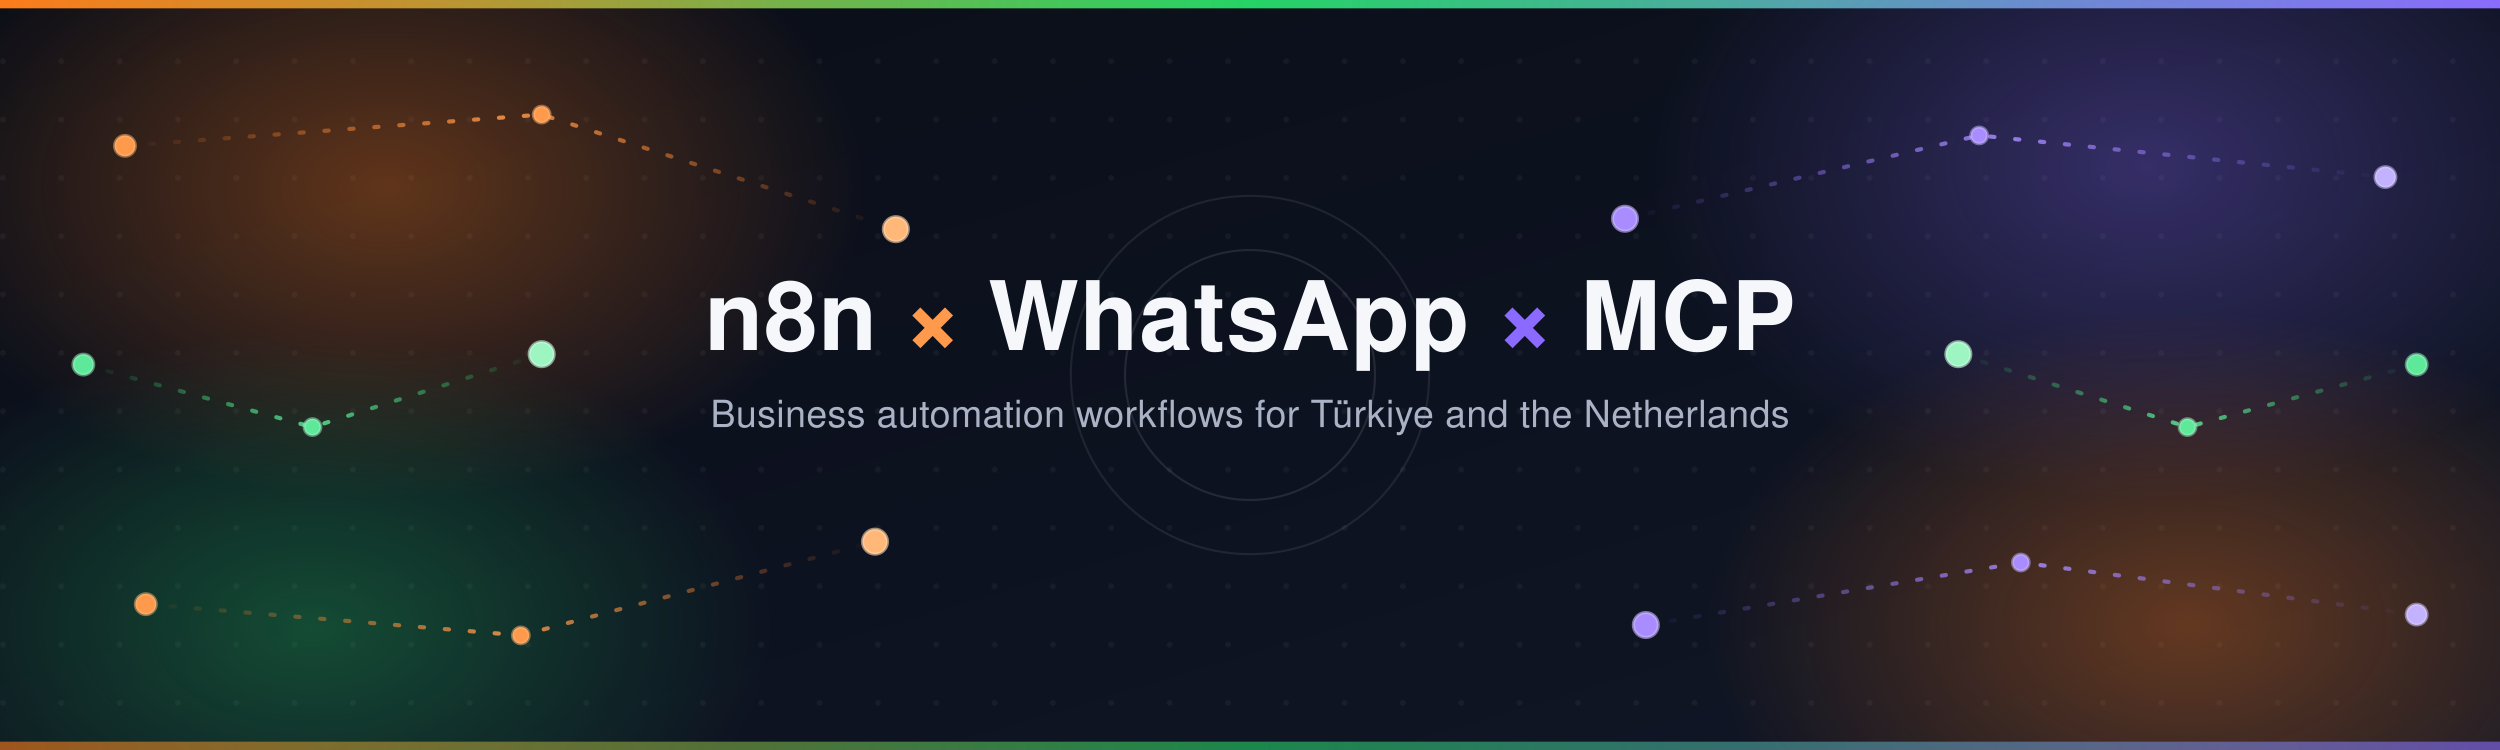
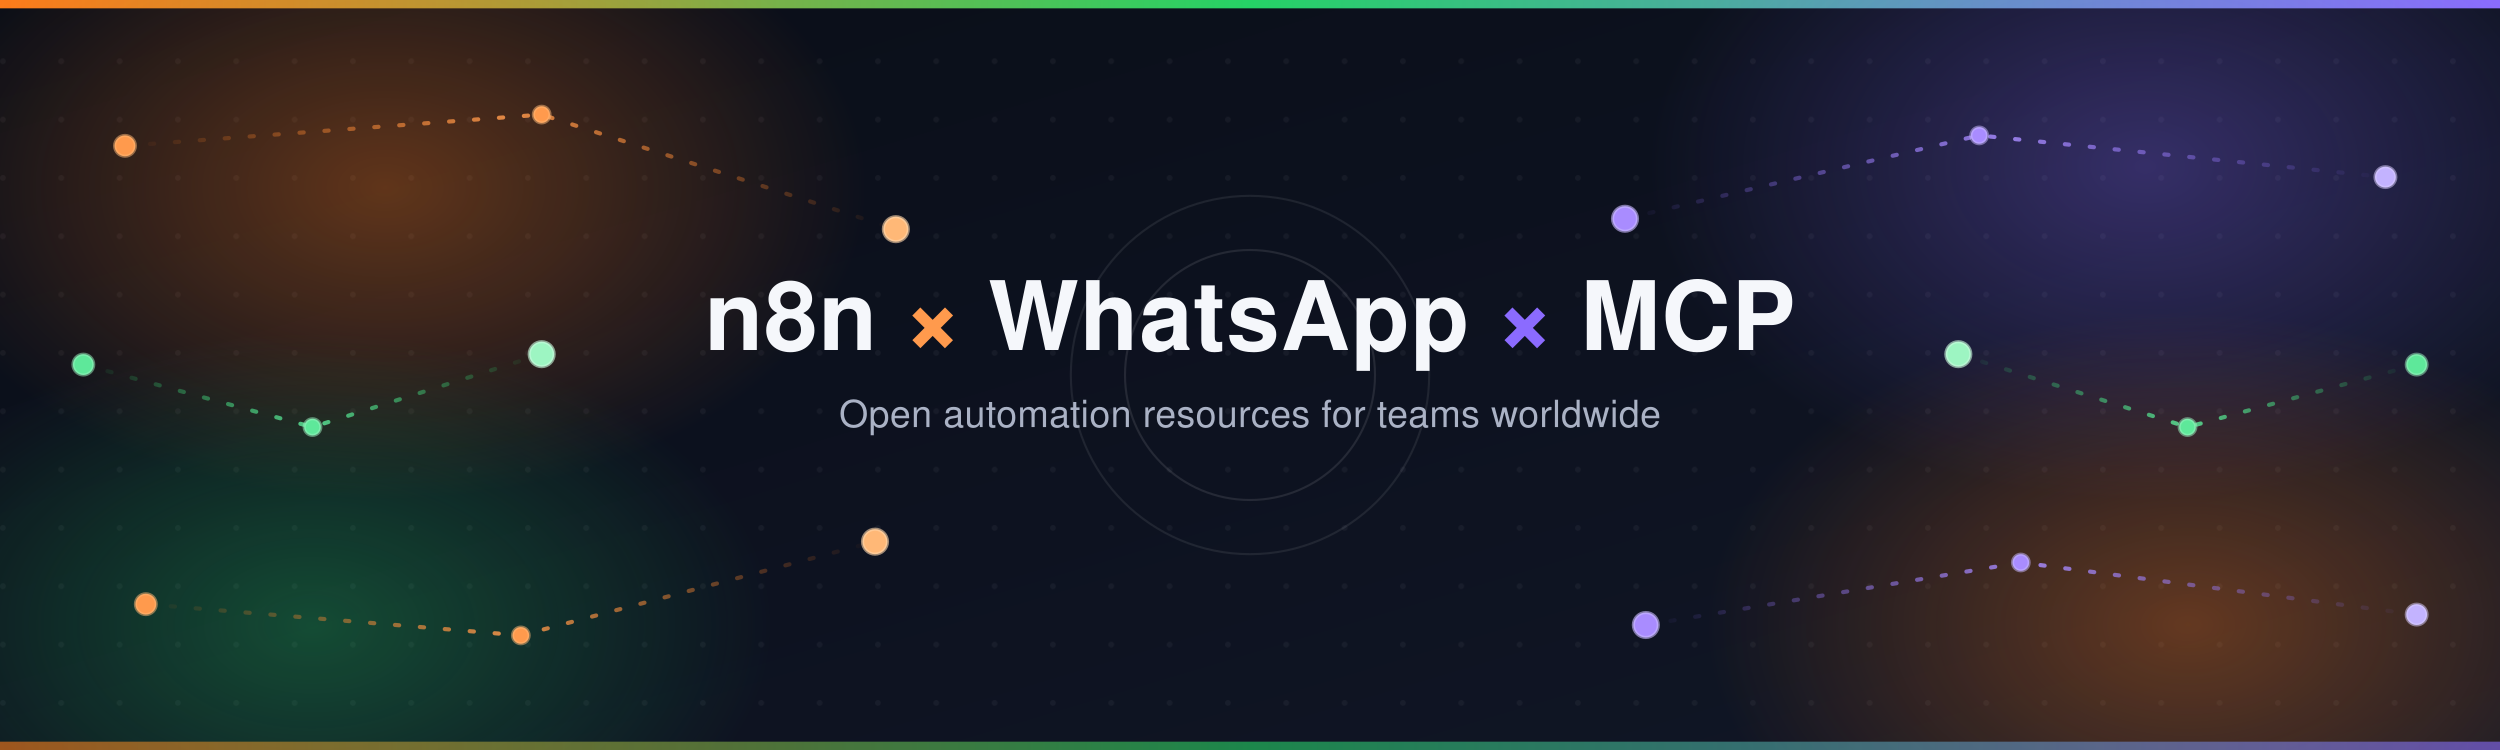
<svg xmlns="http://www.w3.org/2000/svg" width="1200" height="360" viewBox="0 0 1200 360" role="img" aria-labelledby="heroTitle heroDesc">
  <defs>
    <linearGradient id="bgGrad" x1="0%" y1="0%" x2="100%" y2="100%">
      <stop offset="0%" stop-color="#0a0e17" />
      <stop offset="55%" stop-color="#0d1220" />
      <stop offset="100%" stop-color="#111726" />
    </linearGradient>
    <radialGradient id="glowOrange" cx="50%" cy="50%" r="50%">
      <stop offset="0%" stop-color="#ff7a1a" stop-opacity="0.35" />
      <stop offset="100%" stop-color="#ff7a1a" stop-opacity="0" />
    </radialGradient>
    <radialGradient id="glowGreen" cx="50%" cy="50%" r="50%">
      <stop offset="0%" stop-color="#25d366" stop-opacity="0.30" />
      <stop offset="100%" stop-color="#25d366" stop-opacity="0" />
    </radialGradient>
    <radialGradient id="glowViolet" cx="50%" cy="50%" r="50%">
      <stop offset="0%" stop-color="#8b6bff" stop-opacity="0.32" />
      <stop offset="100%" stop-color="#8b6bff" stop-opacity="0" />
    </radialGradient>
    <linearGradient id="lineOrange" x1="0%" y1="0%" x2="100%" y2="0%">
      <stop offset="0%" stop-color="#ff7a1a" stop-opacity="0" />
      <stop offset="50%" stop-color="#ff9a4d" stop-opacity="0.85" />
      <stop offset="100%" stop-color="#ff7a1a" stop-opacity="0" />
    </linearGradient>
    <linearGradient id="lineGreen" x1="0%" y1="0%" x2="100%" y2="0%">
      <stop offset="0%" stop-color="#25d366" stop-opacity="0" />
      <stop offset="50%" stop-color="#5ee89a" stop-opacity="0.85" />
      <stop offset="100%" stop-color="#25d366" stop-opacity="0" />
    </linearGradient>
    <linearGradient id="lineViolet" x1="0%" y1="0%" x2="100%" y2="0%">
      <stop offset="0%" stop-color="#8b6bff" stop-opacity="0" />
      <stop offset="50%" stop-color="#a98cff" stop-opacity="0.85" />
      <stop offset="100%" stop-color="#8b6bff" stop-opacity="0" />
    </linearGradient>
    <linearGradient id="topBar" x1="0%" y1="0%" x2="100%" y2="0%">
      <stop offset="0%" stop-color="#ff7a1a" />
      <stop offset="50%" stop-color="#25d366" />
      <stop offset="100%" stop-color="#8b6bff" />
    </linearGradient>
    <pattern id="dotGrid" width="28" height="28" patternUnits="userSpaceOnUse">
      <circle cx="1.4" cy="1.4" r="1.4" fill="#ffffff" fill-opacity="0.045" />
    </pattern>
  </defs>
  <rect x="0" y="0" width="1200" height="360" fill="url(#bgGrad)" />
  <rect x="0" y="0" width="1200" height="360" fill="url(#dotGrid)" />
  <rect x="0" y="0" width="1200" height="4" fill="url(#topBar)" />
  <ellipse cx="185" cy="90" rx="230" ry="150" fill="url(#glowOrange)" />
  <ellipse cx="1030" cy="80" rx="240" ry="160" fill="url(#glowViolet)" />
  <ellipse cx="150" cy="300" rx="220" ry="140" fill="url(#glowGreen)" />
  <ellipse cx="1050" cy="300" rx="230" ry="150" fill="url(#glowOrange)" />
  <g fill="none" stroke-linecap="round">
    <path d="M 60 70 L 260 55 L 430 110" stroke="url(#lineOrange)" stroke-width="2" stroke-dasharray="2 10" />
    <path d="M 40 175 L 150 205 L 260 170" stroke="url(#lineGreen)" stroke-width="2" stroke-dasharray="2 10" />
    <path d="M 70 290 L 250 305 L 420 260" stroke="url(#lineOrange)" stroke-width="2" stroke-dasharray="2 10" />
    <path d="M 780 105 L 950 65 L 1145 85" stroke="url(#lineViolet)" stroke-width="2" stroke-dasharray="2 10" />
    <path d="M 940 170 L 1050 205 L 1160 175" stroke="url(#lineGreen)" stroke-width="2" stroke-dasharray="2 10" />
    <path d="M 790 300 L 970 270 L 1160 295" stroke="url(#lineViolet)" stroke-width="2" stroke-dasharray="2 10" />
  </g>
  <g stroke-width="1.5">
    <circle cx="60" cy="70" r="5" fill="#ff9a4d" stroke="#ffb877" stroke-opacity="0.5" />
    <circle cx="260" cy="55" r="4" fill="#ff9a4d" stroke="#ffb877" stroke-opacity="0.5" />
    <circle cx="430" cy="110" r="6" fill="#ffb877" stroke="#ffd7ab" stroke-opacity="0.6" />
    <circle cx="40" cy="175" r="5" fill="#5ee89a" stroke="#9df5c2" stroke-opacity="0.5" />
    <circle cx="150" cy="205" r="4" fill="#5ee89a" stroke="#9df5c2" stroke-opacity="0.5" />
    <circle cx="260" cy="170" r="6" fill="#9df5c2" stroke="#c9fadd" stroke-opacity="0.6" />
    <circle cx="70" cy="290" r="5" fill="#ff9a4d" stroke="#ffb877" stroke-opacity="0.5" />
    <circle cx="250" cy="305" r="4" fill="#ff9a4d" stroke="#ffb877" stroke-opacity="0.5" />
    <circle cx="420" cy="260" r="6" fill="#ffb877" stroke="#ffd7ab" stroke-opacity="0.6" />
  </g>
  <g stroke-width="1.5">
    <circle cx="780" cy="105" r="6" fill="#a98cff" stroke="#cabaff" stroke-opacity="0.6" />
    <circle cx="950" cy="65" r="4" fill="#a98cff" stroke="#cabaff" stroke-opacity="0.5" />
    <circle cx="1145" cy="85" r="5" fill="#c3b3ff" stroke="#dcd0ff" stroke-opacity="0.5" />
    <circle cx="940" cy="170" r="6" fill="#9df5c2" stroke="#c9fadd" stroke-opacity="0.6" />
    <circle cx="1050" cy="205" r="4" fill="#5ee89a" stroke="#9df5c2" stroke-opacity="0.5" />
    <circle cx="1160" cy="175" r="5" fill="#5ee89a" stroke="#9df5c2" stroke-opacity="0.5" />
    <circle cx="790" cy="300" r="6" fill="#a98cff" stroke="#cabaff" stroke-opacity="0.6" />
    <circle cx="970" cy="270" r="4" fill="#a98cff" stroke="#cabaff" stroke-opacity="0.5" />
    <circle cx="1160" cy="295" r="5" fill="#c3b3ff" stroke="#dcd0ff" stroke-opacity="0.5" />
  </g>
  <circle cx="600" cy="180" r="86" fill="none" stroke="#ffffff" stroke-opacity="0.08" stroke-width="1" />
  <circle cx="600" cy="180" r="60" fill="none" stroke="#ffffff" stroke-opacity="0.10" stroke-width="1" />
  <g font-family="-apple-system, 'Segoe UI', Helvetica, Arial, sans-serif" text-anchor="middle">
    <text x="600" y="168" font-size="46" font-weight="700" fill="#f5f7fb" letter-spacing="0.5">
      n8n <tspan fill="#ff9a4d">×</tspan> WhatsApp <tspan fill="#8b6bff">×</tspan> MCP
    </text>
    <text x="600" y="205" font-size="18" font-weight="400" fill="#aab2c5" letter-spacing="0.2">
-       Business automation workflows for Türkiye and the Netherlands
+       Open automation resources for teams worldwide
    </text>
  </g>
  <rect x="0" y="356" width="1200" height="4" fill="url(#topBar)" opacity="0.6" />
</svg>
